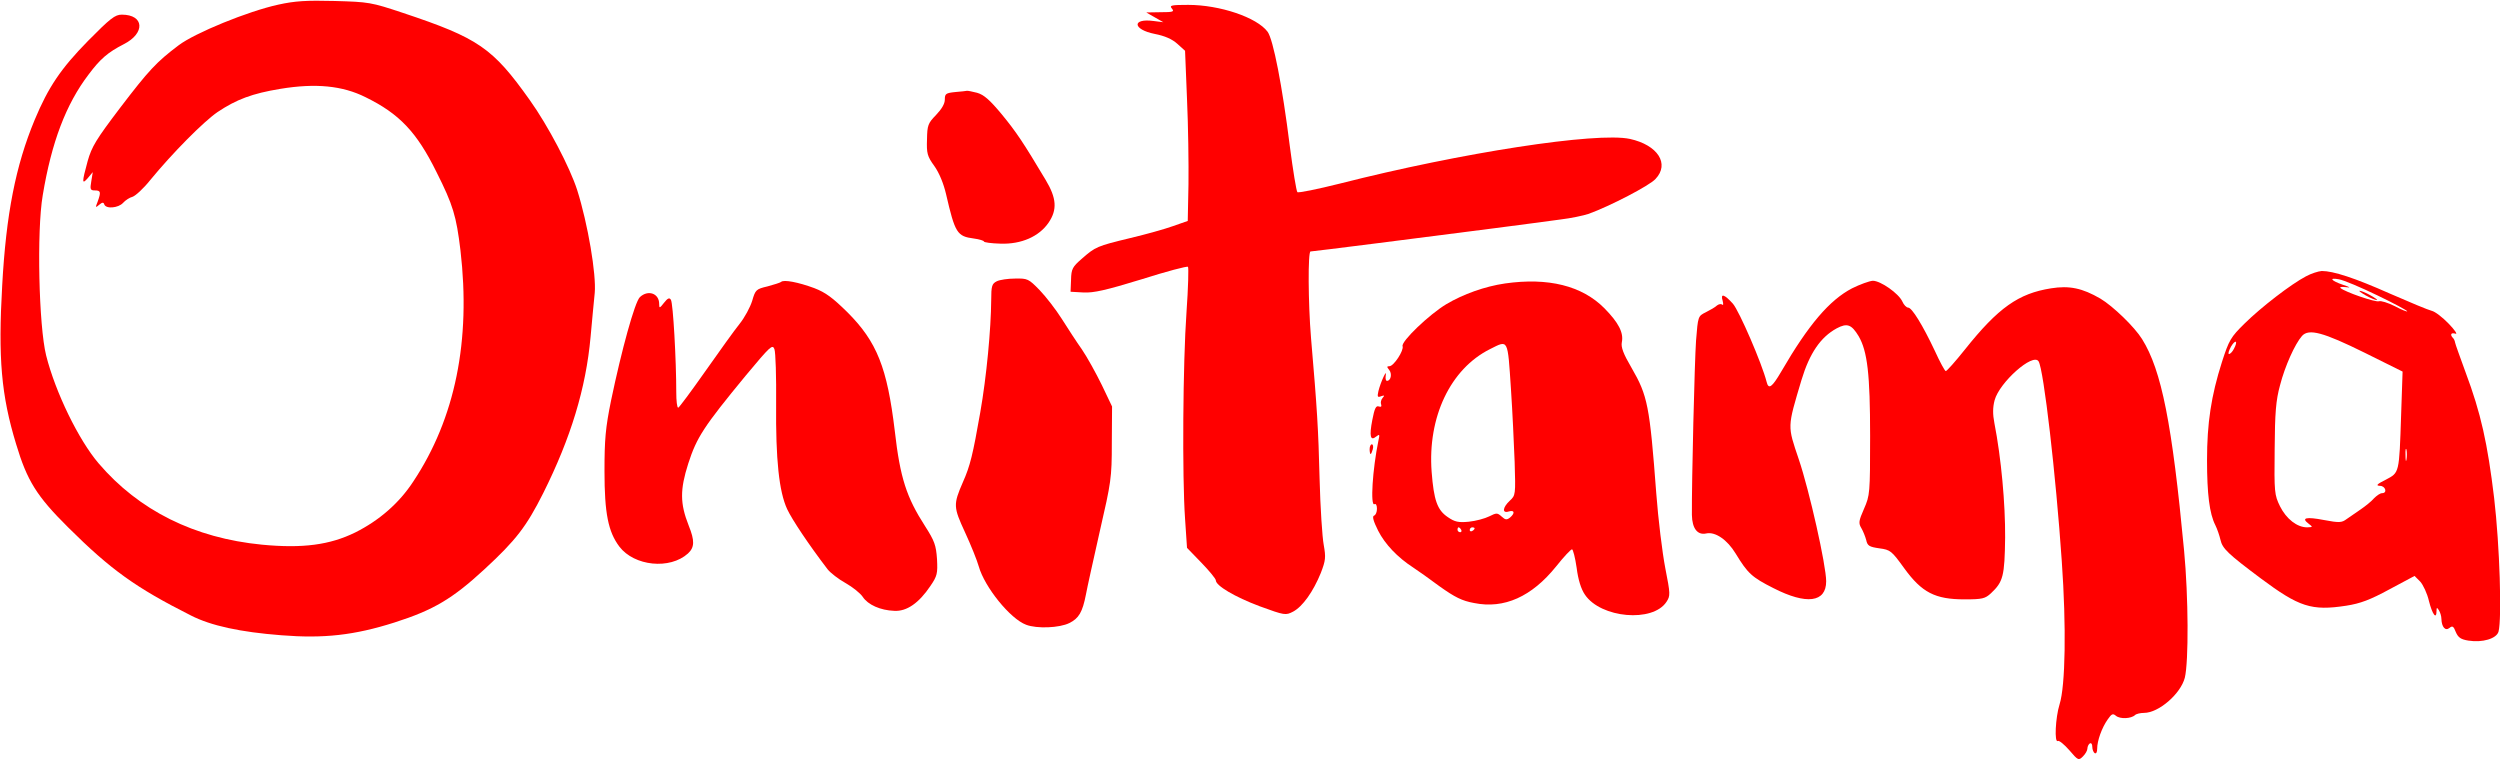
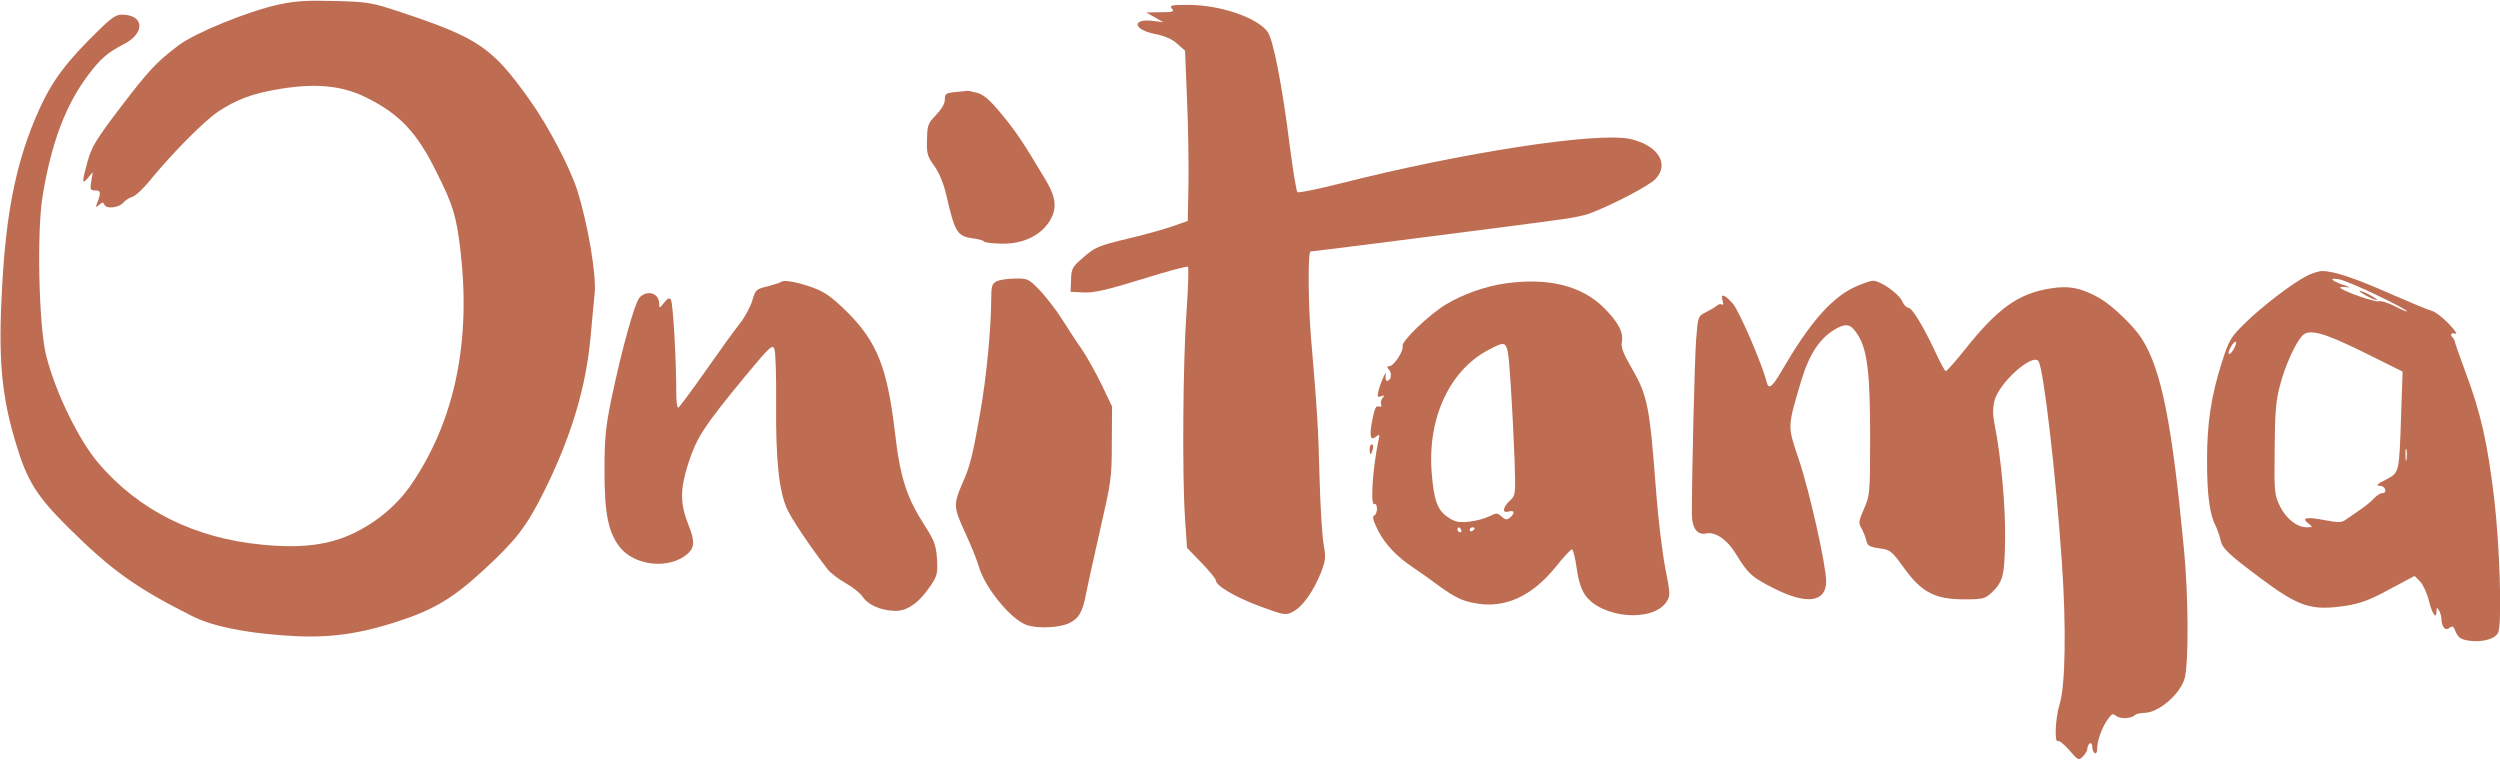
<svg xmlns="http://www.w3.org/2000/svg" version="1.0" width="1024pt" height="313pt" viewBox="0 0 1024 313" preserveAspectRatio="xMidYMid meet">
-   <g transform="translate(0,313) scale(0.1,-0.1)" fill="#ff0000" stroke="none">
+   <g transform="translate(0,313) scale(0.1,-0.1)" fill="#be6d52" stroke="none">
    <path d="M1140 3111 c-124 -27 -342 -116 -409 -167 -90 -68 -121 -101 -240 -257 -97 -128 -115 -157 -132 -217 -24 -88 -24 -98 1 -69 l20 24 -6 -37 c-6 -34 -4 -38 15 -38 24 0 25 -7 11 -46 -10 -25 -9 -26 6 -13 13 11 18 11 21 2 7 -20 58 -15 77 6 10 11 27 22 39 25 12 4 45 34 72 68 92 112 218 239 276 279 78 52 142 76 257 95 145 24 255 13 349 -34 139 -68 210 -143 291 -307 68 -135 81 -180 98 -320 43 -369 -21 -688 -193 -947 -58 -89 -140 -160 -238 -209 -104 -51 -215 -66 -382 -50 -277 27 -504 140 -669 333 -82 96 -177 291 -215 442 -30 120 -39 510 -14 656 36 217 95 373 188 495 48 64 78 90 144 124 89 45 84 121 -8 121 -28 0 -47 -15 -138 -107 -112 -114 -163 -190 -219 -324 -78 -188 -117 -386 -133 -678 -17 -298 -4 -450 57 -650 45 -150 84 -213 213 -341 175 -174 277 -247 503 -361 82 -42 202 -68 370 -81 174 -14 299 0 463 52 160 51 238 97 369 218 130 120 172 175 241 312 113 226 175 430 194 640 6 63 13 144 17 180 7 75 -28 283 -72 422 -30 93 -119 263 -194 368 -152 214 -210 254 -519 357 -132 44 -140 45 -281 49 -115 3 -162 0 -230 -15z" />
    <path d="M4800 3095 c11 -13 5 -15 -46 -15 l-59 -1 35 -20 35 -20 -40 5 c-90 12 -86 -35 5 -53 41 -8 71 -21 93 -41 l31 -28 8 -198 c5 -110 7 -266 6 -349 l-3 -150 -60 -21 c-33 -12 -112 -34 -175 -49 -137 -33 -143 -36 -198 -84 -39 -34 -44 -42 -45 -87 l-2 -49 53 -3 c42 -2 91 9 238 54 101 32 187 55 190 51 3 -3 1 -86 -6 -184 -15 -210 -18 -678 -6 -848 l8 -119 59 -61 c33 -34 59 -66 59 -72 0 -22 78 -68 179 -106 104 -38 107 -38 138 -22 39 21 82 82 113 158 20 52 21 64 12 115 -6 31 -14 154 -17 272 -5 203 -10 284 -35 575 -12 146 -13 355 -2 355 10 0 474 59 752 95 107 14 230 30 272 36 42 5 94 16 115 23 88 32 250 116 274 143 59 62 9 139 -105 164 -136 29 -689 -56 -1188 -183 -92 -23 -170 -39 -174 -35 -4 4 -18 89 -31 189 -31 248 -68 437 -91 468 -44 59 -196 110 -325 110 -70 0 -78 -2 -67 -15z" />
    <path d="M3913 2753 c-39 -4 -43 -7 -43 -31 0 -17 -13 -39 -36 -63 -33 -34 -36 -42 -37 -100 -2 -57 1 -69 30 -109 20 -28 38 -72 48 -115 37 -160 45 -173 114 -182 23 -3 41 -9 41 -12 0 -4 31 -8 68 -9 85 -3 158 29 197 86 36 53 33 100 -12 175 -92 154 -120 196 -180 269 -49 59 -73 80 -101 88 -20 5 -39 9 -42 8 -3 -1 -24 -3 -47 -5z" />
    <path d="M9445 1998 c-61 -32 -183 -126 -251 -193 -57 -56 -64 -68 -93 -158 -44 -138 -61 -250 -61 -402 0 -138 10 -219 34 -266 8 -16 17 -43 21 -60 8 -36 30 -57 165 -158 157 -117 208 -134 350 -112 58 9 98 24 177 67 l103 55 23 -23 c12 -13 29 -49 36 -80 14 -55 31 -78 31 -40 0 14 2 15 10 2 5 -8 10 -24 10 -35 1 -33 16 -51 33 -37 12 10 17 7 26 -17 10 -23 21 -30 52 -35 57 -9 115 8 123 37 14 54 5 350 -18 547 -27 224 -54 347 -117 515 -22 61 -42 115 -43 122 -1 7 -5 16 -9 19 -13 14 -7 23 11 17 9 -3 -3 15 -28 41 -25 26 -56 50 -70 53 -13 3 -90 35 -170 70 -146 65 -233 93 -280 93 -14 -1 -43 -10 -65 -22z m293 -78 c67 -32 122 -62 122 -65 0 -3 -23 6 -51 21 -28 14 -57 23 -65 20 -14 -5 -139 38 -157 54 -5 4 4 6 20 4 23 -3 21 -1 -9 9 -50 17 -61 31 -18 23 19 -3 90 -33 158 -66z m-52 -235 l155 -77 -6 -177 c-8 -243 -7 -236 -63 -266 -36 -18 -42 -24 -24 -25 23 0 32 -30 9 -30 -8 0 -22 -10 -33 -21 -10 -12 -35 -32 -54 -45 -19 -13 -45 -31 -58 -40 -20 -15 -30 -16 -93 -4 -73 14 -95 9 -63 -15 18 -14 18 -14 -6 -15 -41 0 -85 34 -111 86 -23 47 -24 57 -22 234 1 149 5 200 22 262 20 78 61 169 90 202 28 31 87 15 257 -69z m-536 16 c-6 -12 -15 -21 -20 -21 -5 0 -1 13 8 30 19 32 30 24 12 -9z m707 -453 c-2 -13 -4 -5 -4 17 -1 22 1 32 4 23 2 -10 2 -28 0 -40z" />
    <path d="M9690 1920 c19 -11 40 -19 45 -19 6 0 -6 8 -25 19 -19 11 -39 19 -45 19 -5 0 6 -8 25 -19z" />
    <path d="M4083 1978 c-20 -10 -23 -19 -23 -77 -1 -120 -19 -313 -45 -461 -30 -171 -41 -218 -71 -285 -40 -92 -39 -102 9 -206 24 -52 49 -114 56 -139 24 -85 129 -215 194 -239 44 -17 137 -13 177 7 39 19 54 45 68 117 5 28 31 144 57 260 46 200 49 217 49 360 l1 150 -42 88 c-24 49 -60 114 -81 145 -22 31 -59 88 -83 126 -24 38 -65 91 -91 118 -45 46 -49 48 -100 47 -29 0 -63 -5 -75 -11z" />
    <path d="M3199 1975 c-4 -3 -29 -11 -55 -18 -47 -11 -50 -14 -63 -59 -8 -26 -31 -69 -52 -95 -21 -26 -84 -114 -141 -195 -57 -81 -106 -147 -110 -148 -5 0 -8 29 -8 63 0 132 -13 366 -22 379 -6 10 -13 7 -28 -12 -18 -23 -20 -24 -20 -5 0 44 -46 59 -79 28 -21 -20 -75 -217 -118 -423 -23 -113 -27 -160 -27 -290 0 -172 15 -248 61 -309 61 -80 207 -95 281 -28 27 25 28 52 3 114 -36 91 -36 147 -2 254 35 108 63 151 235 360 101 121 110 130 118 109 5 -13 8 -114 7 -224 -2 -229 12 -359 45 -431 20 -43 88 -145 166 -247 11 -14 44 -40 73 -56 30 -17 61 -42 71 -57 21 -32 72 -55 129 -57 51 -3 101 32 148 102 28 41 30 51 27 110 -4 57 -10 74 -49 135 -76 118 -102 197 -124 390 -31 259 -73 365 -194 486 -60 59 -89 81 -136 99 -65 24 -126 36 -136 25z" />
    <path d="M6165 1969 c-83 -12 -172 -44 -241 -85 -70 -42 -186 -153 -179 -172 6 -17 -36 -82 -54 -82 -11 0 -11 -3 -1 -15 13 -16 7 -45 -9 -45 -5 0 -7 10 -5 23 6 30 -21 -28 -30 -65 -5 -23 -4 -27 11 -21 14 5 15 3 6 -7 -6 -7 -9 -19 -6 -26 3 -9 0 -12 -9 -9 -12 5 -18 -8 -27 -55 -13 -67 -8 -88 16 -68 14 11 15 9 9 -17 -24 -116 -34 -271 -16 -260 6 3 10 -5 10 -19 0 -13 -5 -26 -12 -28 -8 -3 -3 -22 17 -62 28 -55 79 -109 144 -151 17 -11 65 -45 108 -77 62 -44 91 -59 141 -68 123 -25 236 26 336 150 31 39 60 70 65 70 4 0 13 -34 19 -76 6 -48 18 -87 34 -110 65 -96 278 -115 334 -29 16 25 16 31 -5 138 -12 62 -29 200 -37 307 -27 358 -35 399 -101 513 -34 58 -44 85 -40 105 8 39 -13 80 -71 139 -92 93 -231 127 -407 102z m24 -435 c6 -88 12 -220 15 -296 4 -134 4 -137 -20 -159 -30 -28 -32 -53 -4 -44 24 7 26 -7 5 -25 -13 -10 -19 -10 -34 4 -18 16 -21 16 -51 1 -18 -9 -55 -19 -84 -22 -42 -4 -57 -1 -86 19 -43 29 -57 69 -66 185 -17 225 77 422 239 503 76 38 72 46 86 -166z m-204 -574 c3 -5 1 -10 -4 -10 -6 0 -11 5 -11 10 0 6 2 10 4 10 3 0 8 -4 11 -10z m55 6 c0 -3 -4 -8 -10 -11 -5 -3 -10 -1 -10 4 0 6 5 11 10 11 6 0 10 -2 10 -4z" />
    <path d="M7586 1949 c-92 -48 -178 -148 -290 -341 -38 -65 -52 -75 -60 -42 -19 75 -112 290 -138 320 -35 39 -52 44 -42 12 3 -13 3 -20 -1 -16 -5 4 -14 3 -22 -3 -7 -7 -28 -19 -46 -28 -32 -16 -32 -16 -40 -116 -6 -85 -18 -577 -17 -714 1 -56 23 -84 59 -76 37 8 86 -26 120 -82 50 -82 66 -97 155 -142 135 -69 216 -59 216 28 0 65 -69 372 -112 499 -47 140 -48 128 11 326 33 109 78 175 144 211 43 23 61 16 90 -32 36 -62 47 -156 47 -409 0 -236 -1 -243 -25 -298 -22 -50 -23 -59 -11 -79 7 -12 16 -34 20 -49 5 -24 13 -28 54 -34 45 -6 50 -10 102 -82 72 -99 126 -127 247 -127 73 0 84 3 108 25 50 47 56 70 58 228 1 137 -16 326 -44 469 -7 36 -7 64 1 94 20 73 157 195 180 159 21 -33 71 -467 95 -818 19 -270 15 -511 -9 -587 -17 -54 -22 -160 -7 -150 5 3 26 -14 47 -38 36 -42 38 -43 56 -25 10 10 18 24 18 32 0 8 5 18 10 21 6 3 10 -3 10 -14 0 -11 5 -23 10 -26 6 -3 10 4 10 18 0 33 19 86 43 120 16 23 21 26 34 15 17 -14 62 -12 78 3 5 5 22 9 37 9 60 0 150 78 167 144 16 66 15 331 -3 521 -49 519 -92 738 -172 866 -31 50 -119 135 -171 166 -74 43 -127 54 -202 42 -133 -21 -216 -79 -353 -251 -39 -49 -74 -88 -78 -88 -4 0 -24 37 -45 83 -50 106 -94 177 -109 177 -7 0 -18 11 -24 25 -15 33 -89 85 -121 85 -14 -1 -53 -15 -85 -31z" />
    <path d="M5610 1290 c0 -11 2 -20 4 -20 2 0 6 9 9 20 3 11 1 20 -4 20 -5 0 -9 -9 -9 -20z" />
  </g>
</svg>
